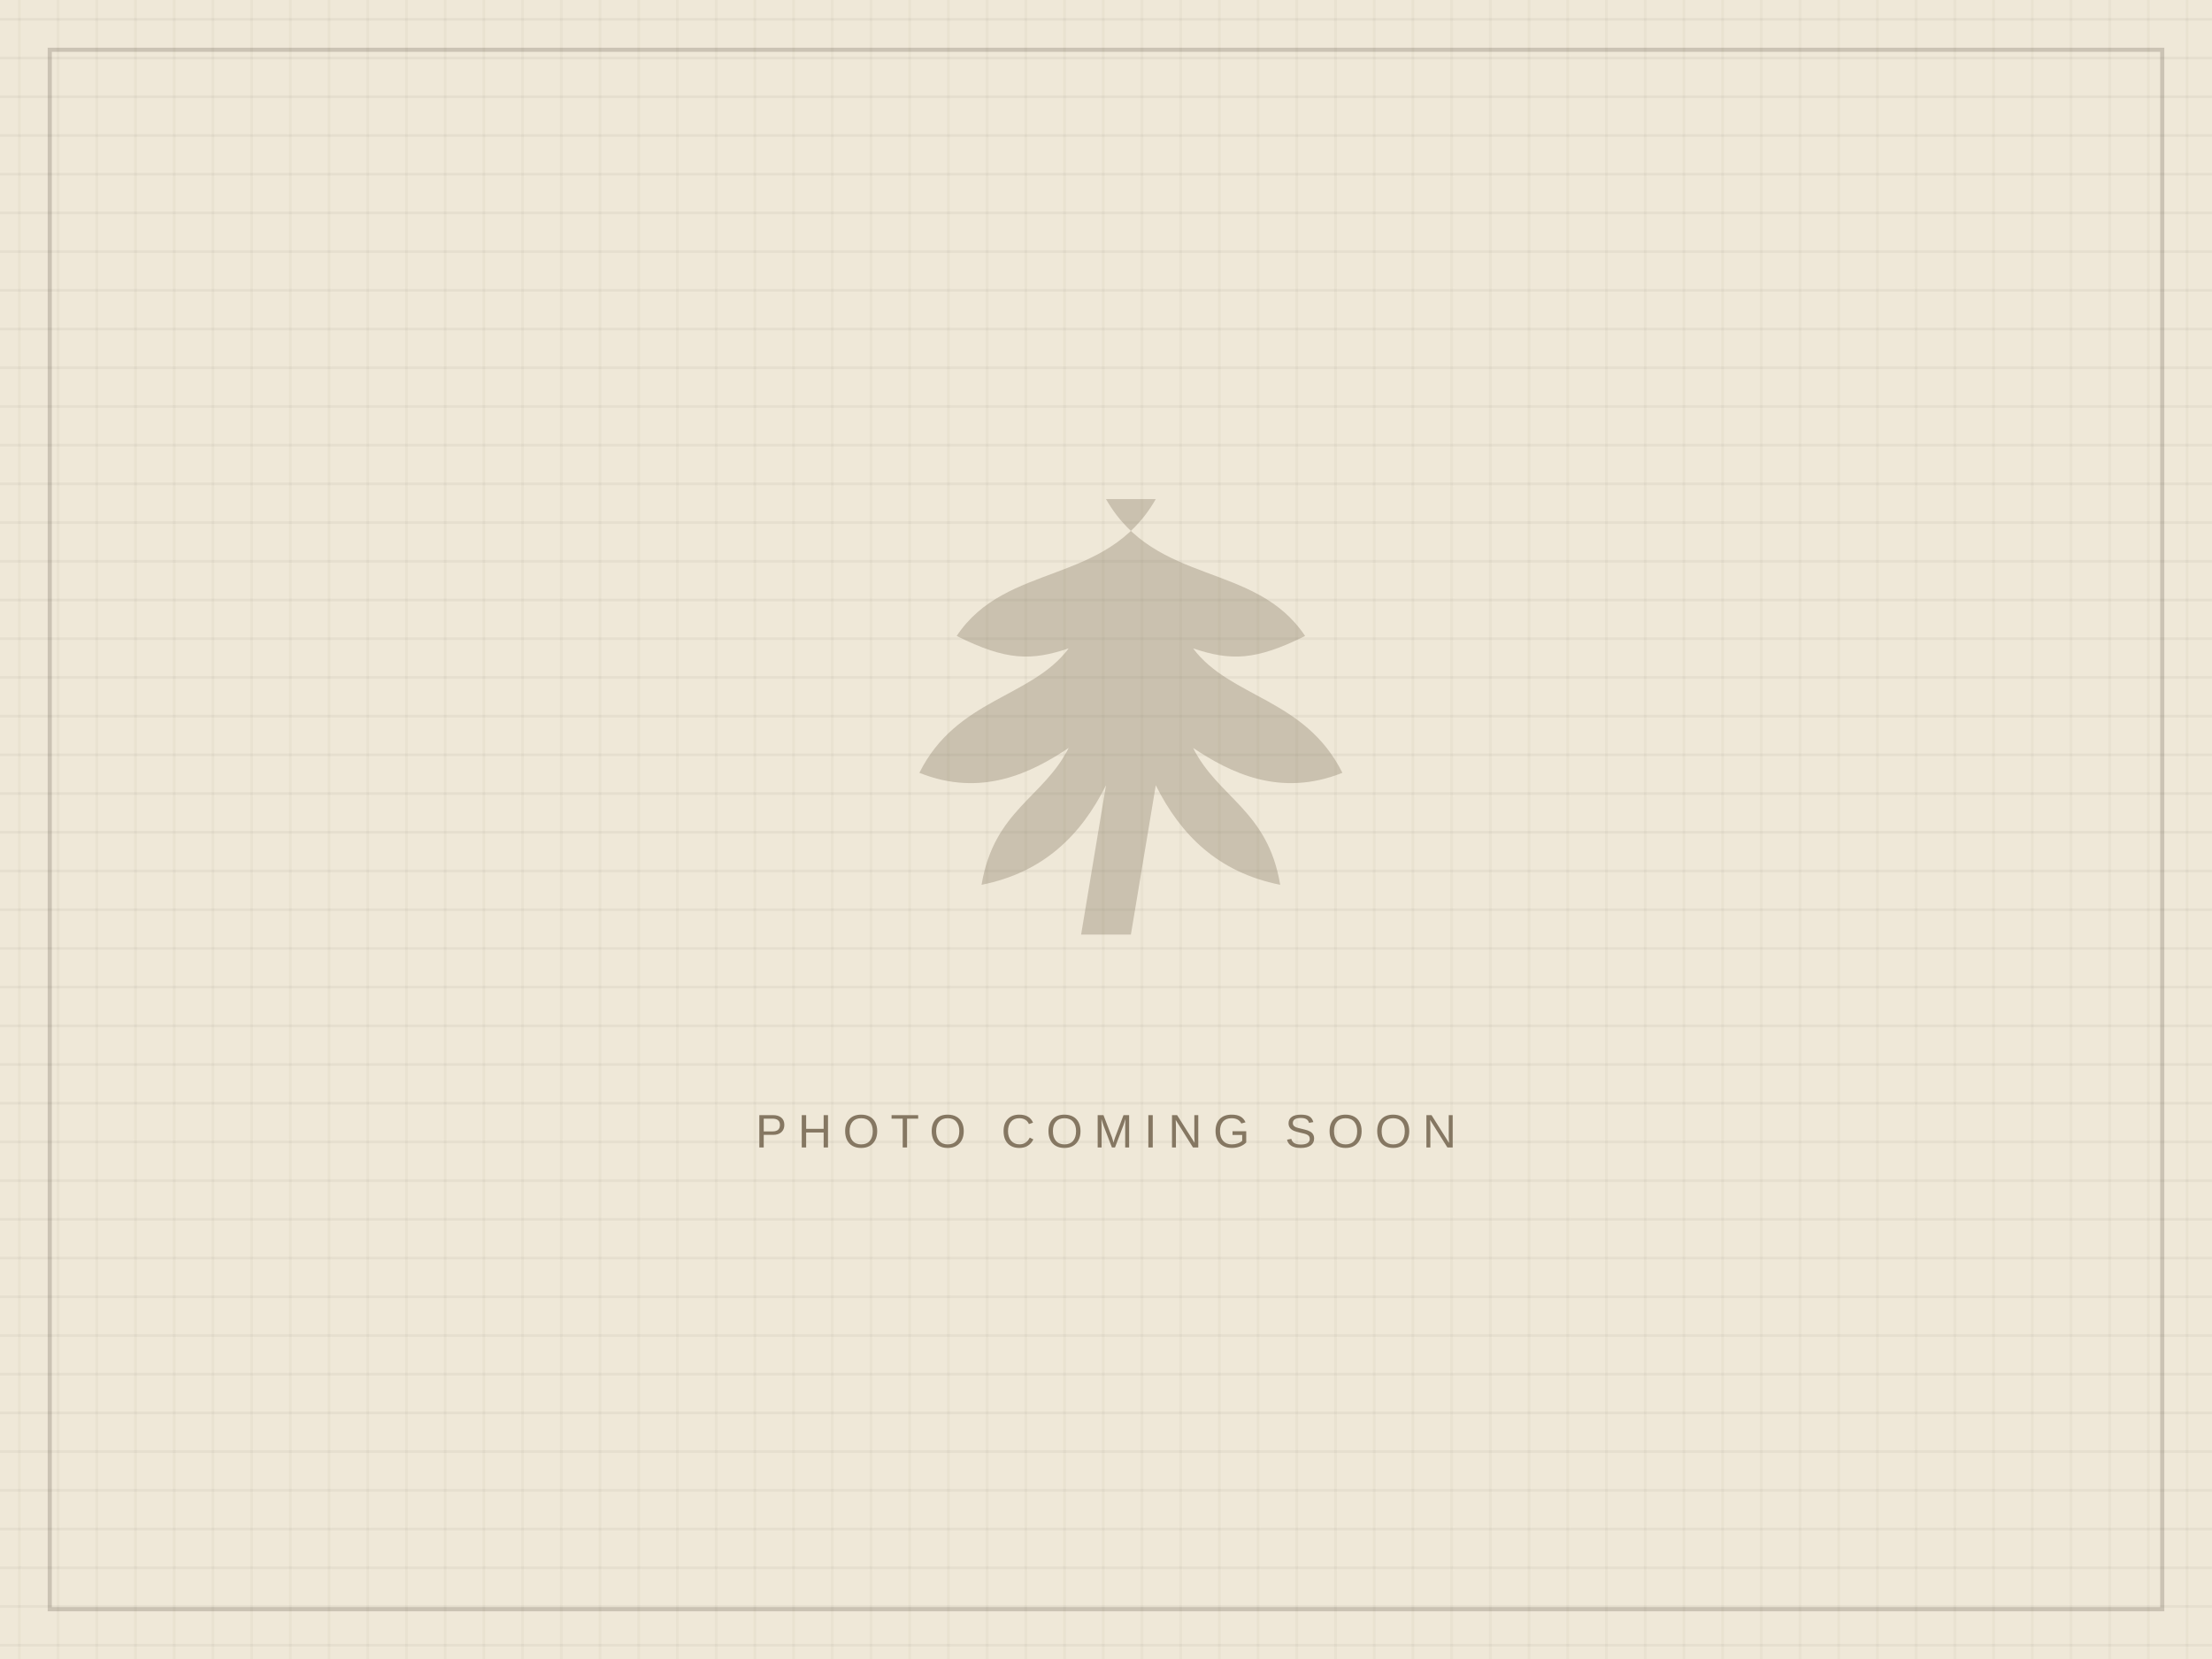
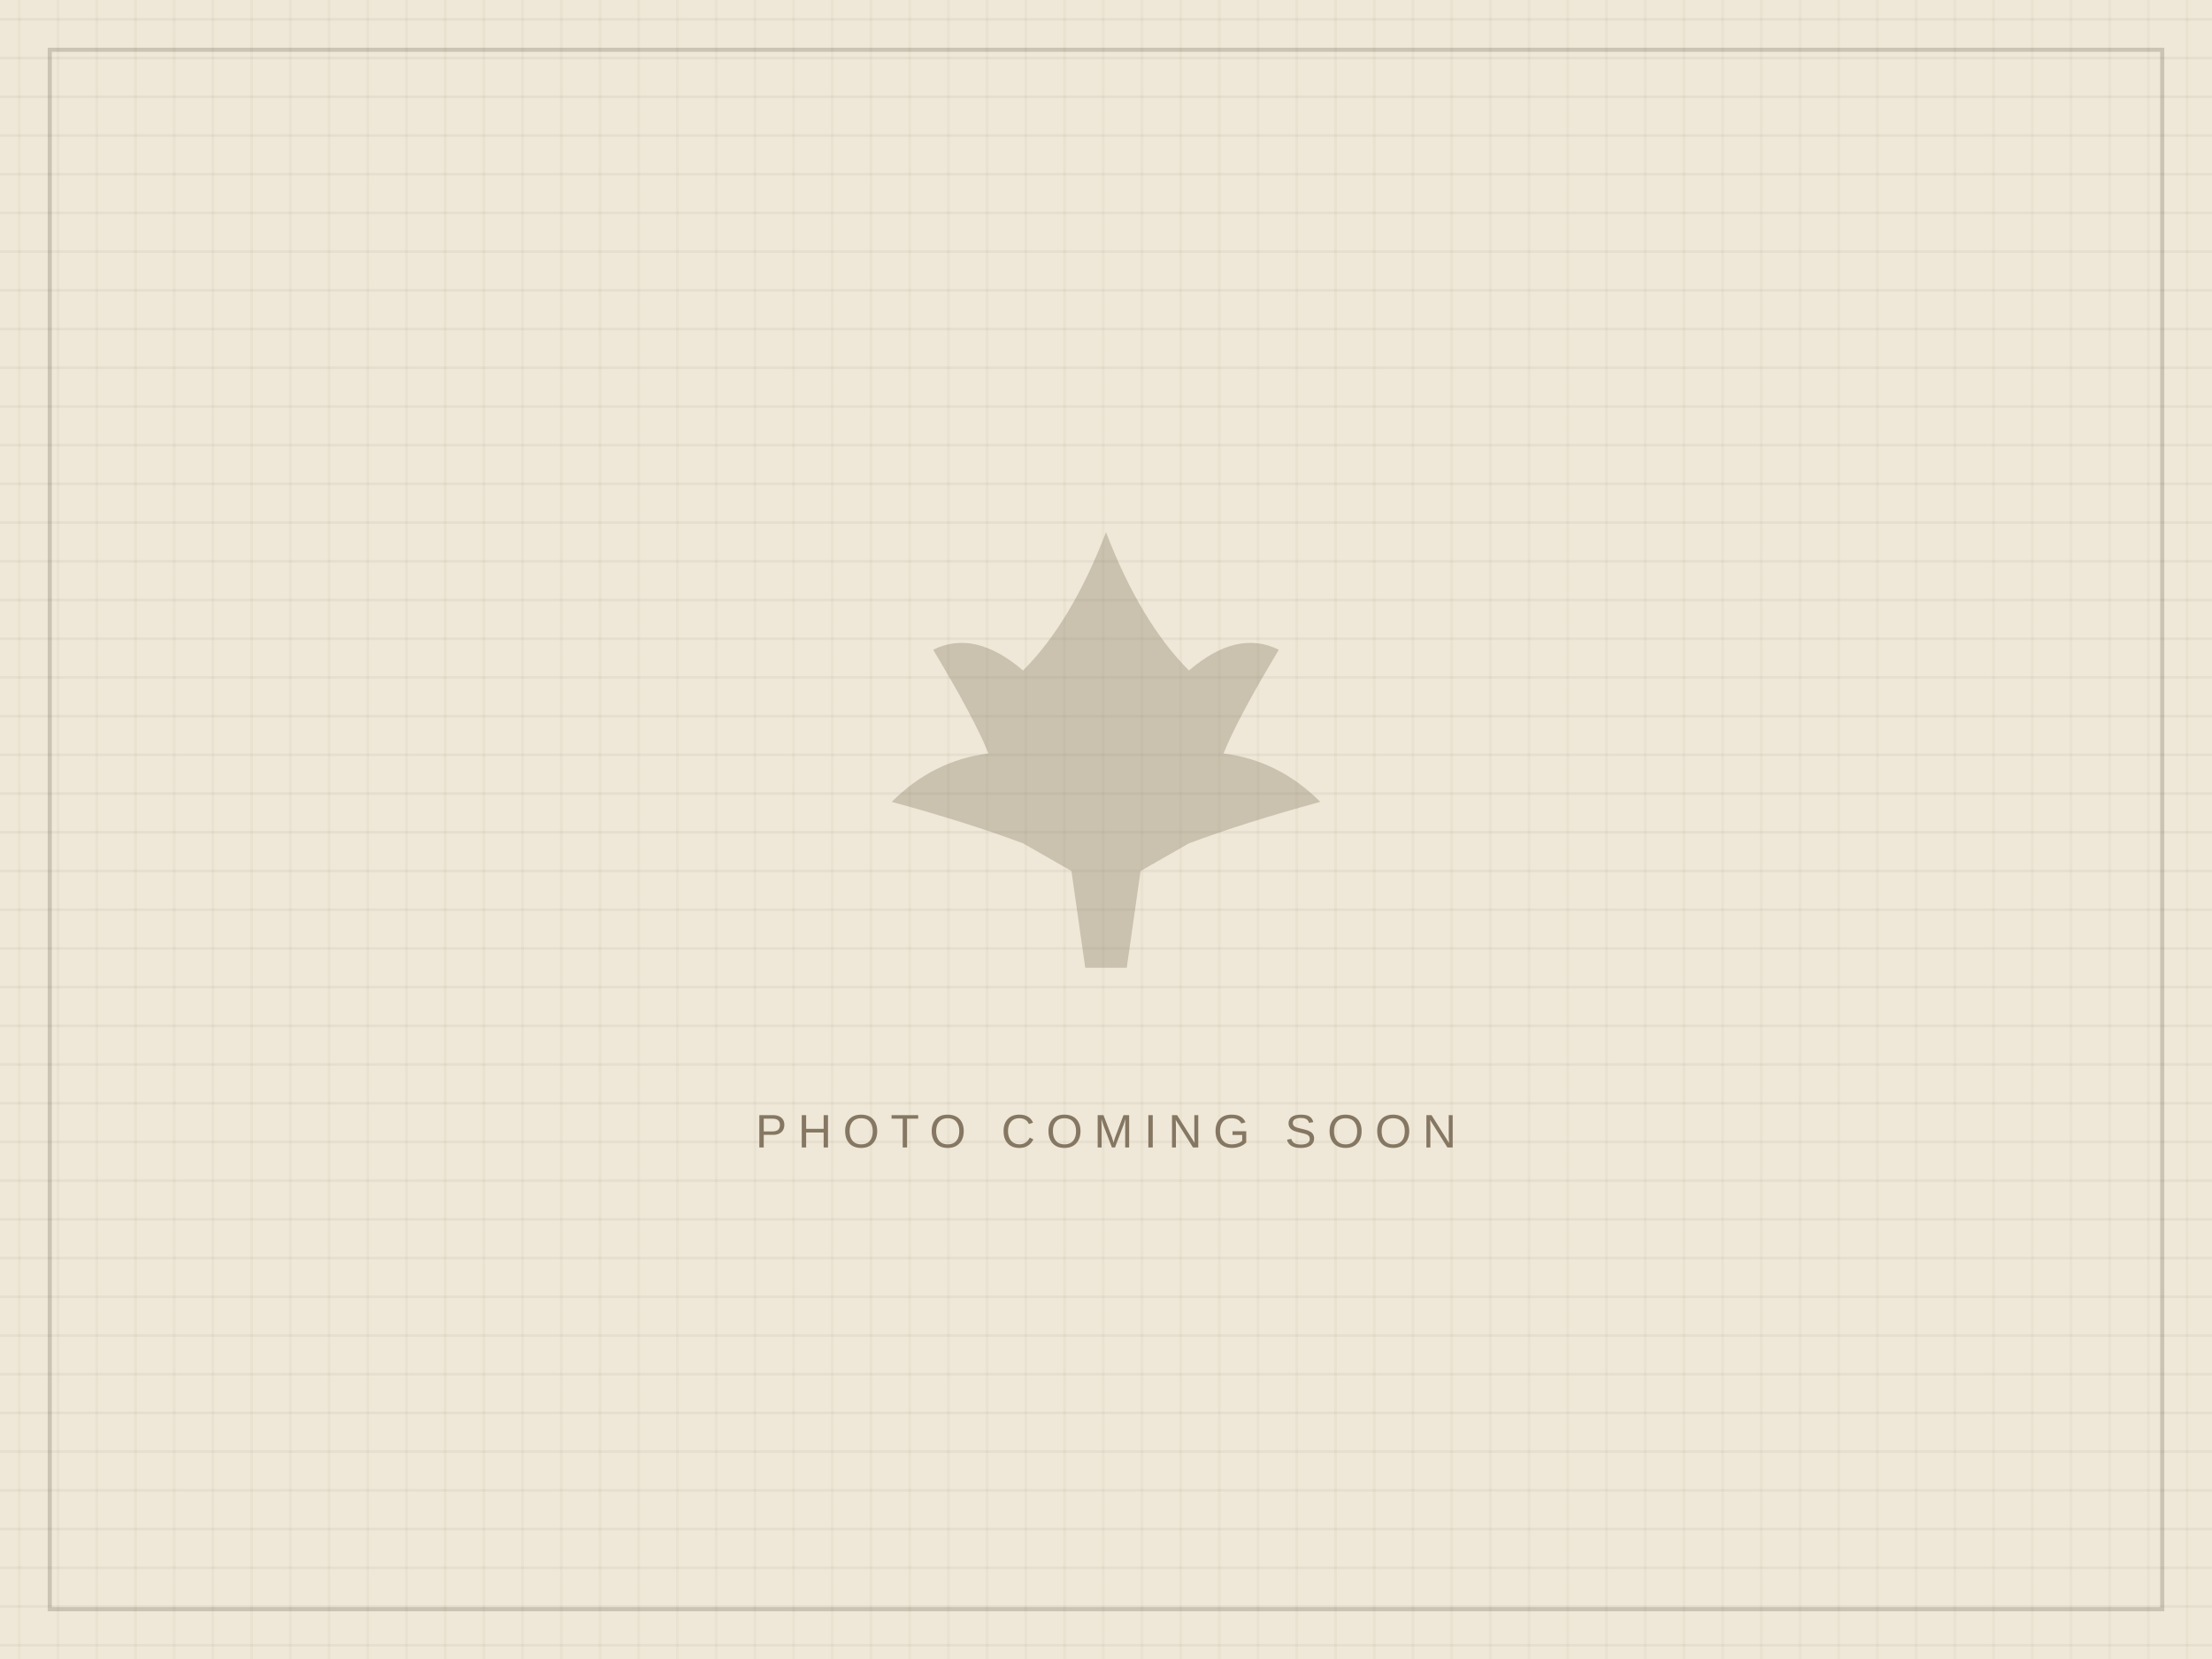
<svg xmlns="http://www.w3.org/2000/svg" viewBox="0 0 800 600">
  <defs>
    <pattern id="weave" width="14" height="14" patternUnits="userSpaceOnUse">
      <rect width="14" height="14" fill="#efe8d8" />
      <path d="M0 7 H14" stroke="rgba(43,32,19,0.045)" stroke-width="1" />
      <path d="M7 0 V14" stroke="rgba(43,32,19,0.035)" stroke-width="1" />
    </pattern>
  </defs>
  <rect width="800" height="600" fill="url(#weave)" />
-   <g transform="translate(400 275) scale(4.5)" opacity="0.35">
-     <path d="M0 -21C4 -14 12 -16 16 -10 12 -8 10 -8 7 -9c3 4 9 4 12 10 -5 2 -9 0 -12 -2 2 4 6 5 7 11 -5 -1 -8 -4 -10 -8L2 14h-4l2 -12c-2 4 -5 7 -10 8 1 -6 5 -7 7 -11 -3 2 -7 4 -12 2 3 -6 9 -6 12 -10 -3 1 -5 1 -9 -1 4 -6 12 -4 16 -11z" fill="#857762" />
+   <g transform="translate(400 275) scale(2.5)" opacity="0.35">
+     <path d="M0 -33 Q5 -20 12 -13 Q19 -19 25 -16 Q19 -6 17 -1 Q25 0 31 6 Q20 9 12 12 L5 16 L3 30 L-3 30 L-5 16 L-12 12 Q-20 9 -31 6 Q-25 0 -17 -1 Q-19 -6 -25 -16 Q-19 -19 -12 -13 Q-5 -20 0 -33 Z" fill="#857762" />
  </g>
  <text x="400" y="415" font-family="Arial, Helvetica, sans-serif" font-size="17" letter-spacing="4" fill="#857762" text-anchor="middle">PHOTO COMING SOON</text>
  <rect x="18" y="18" width="764" height="564" fill="none" stroke="rgba(43,32,19,0.18)" stroke-width="1.5" />
</svg>
